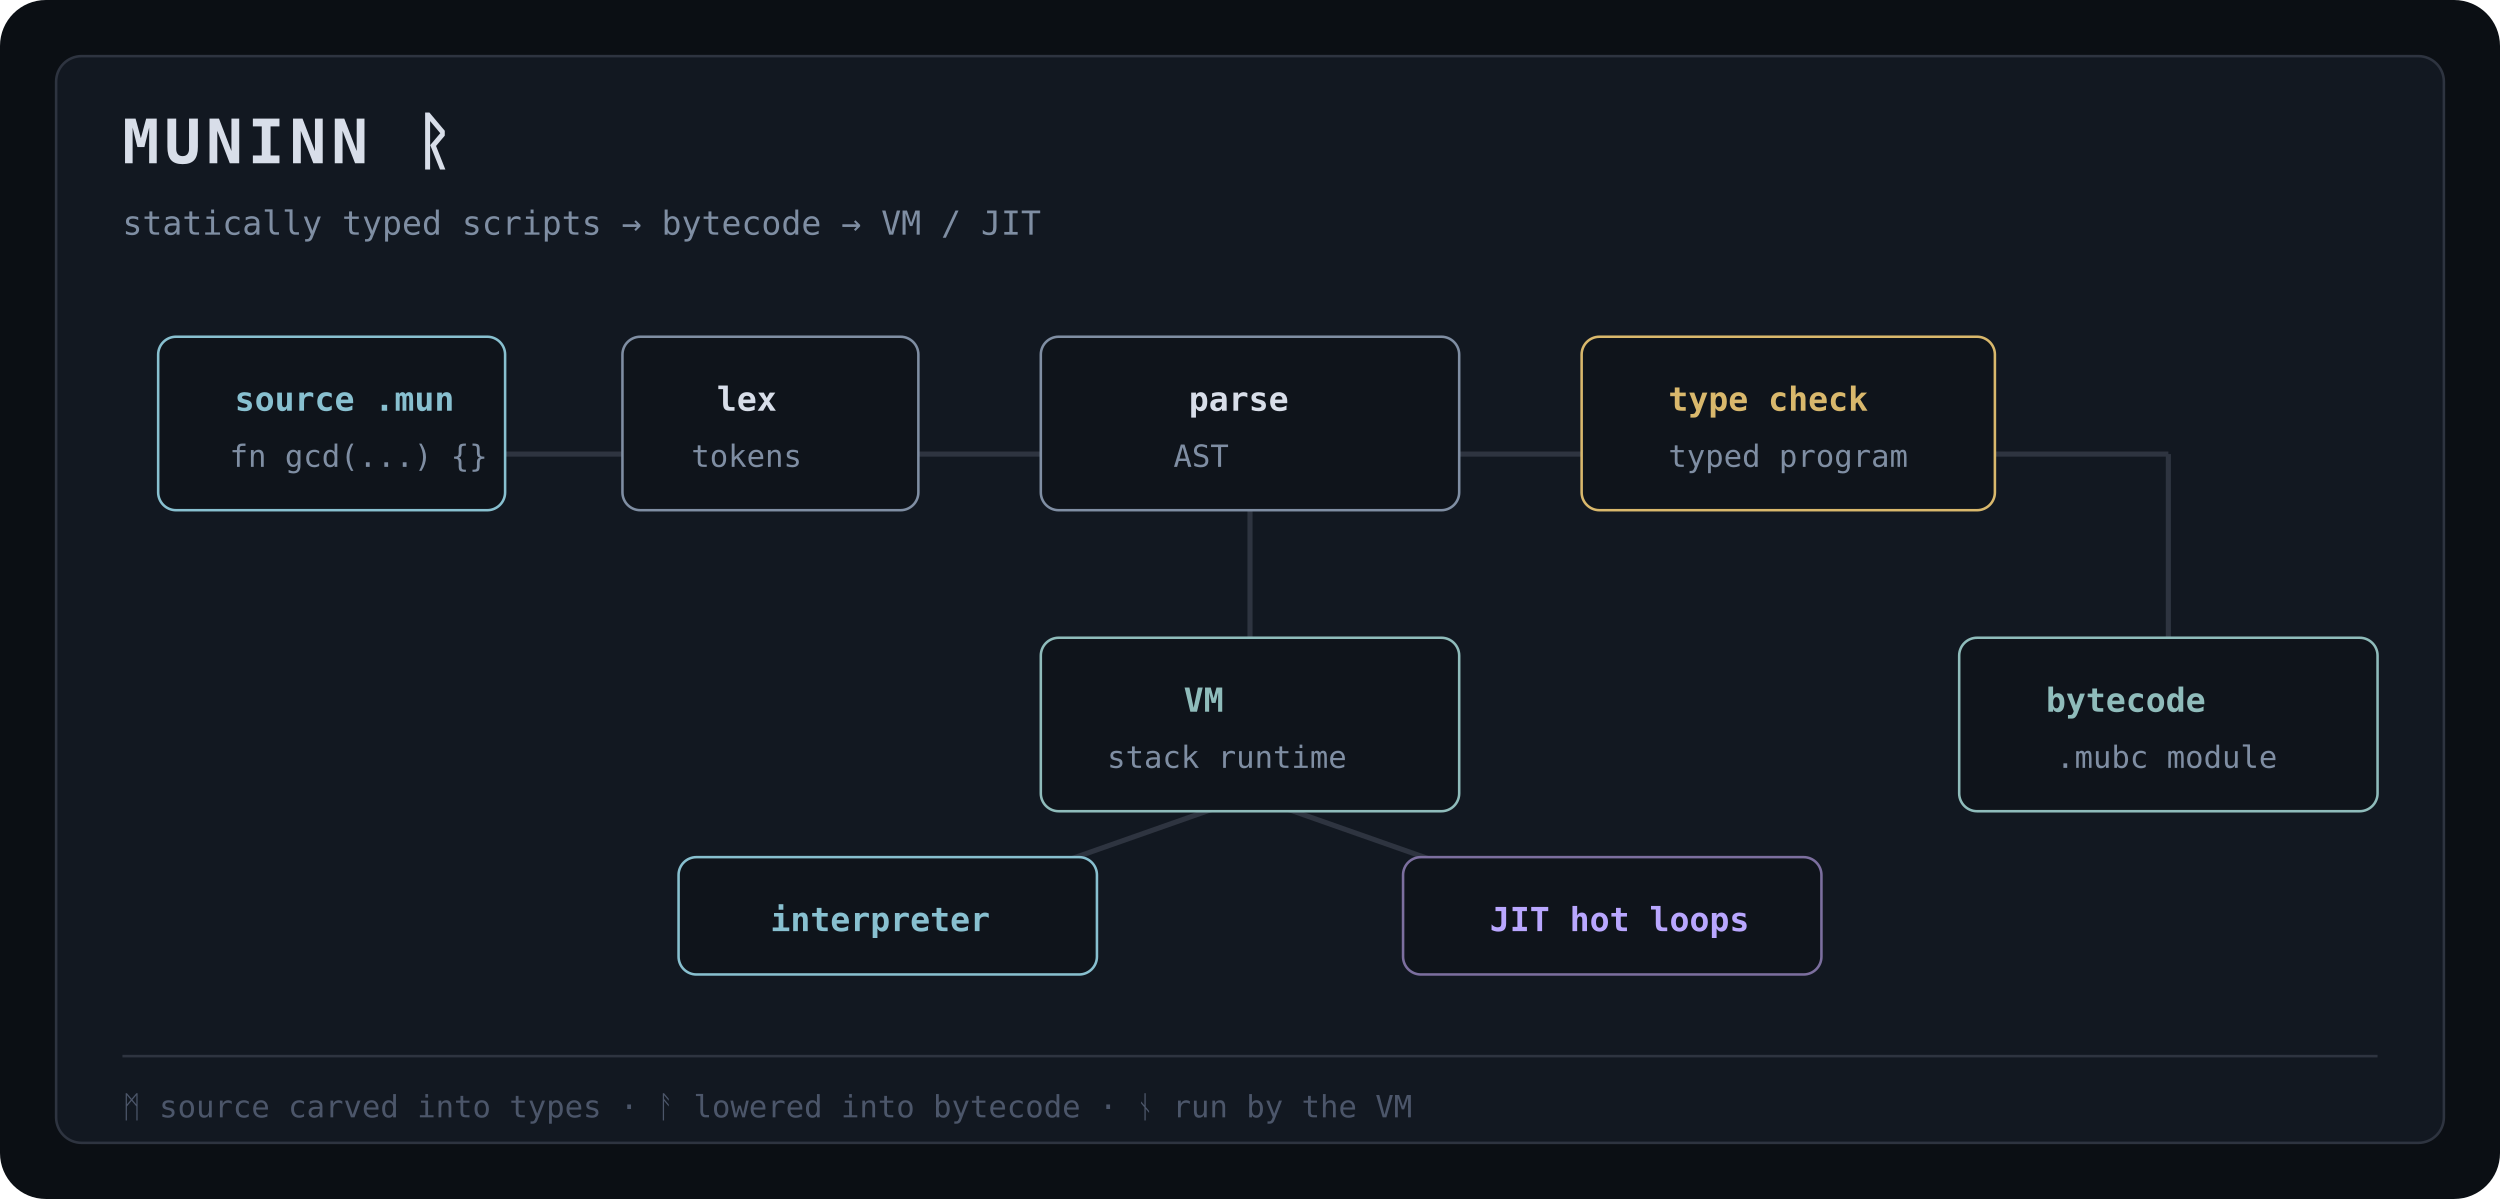
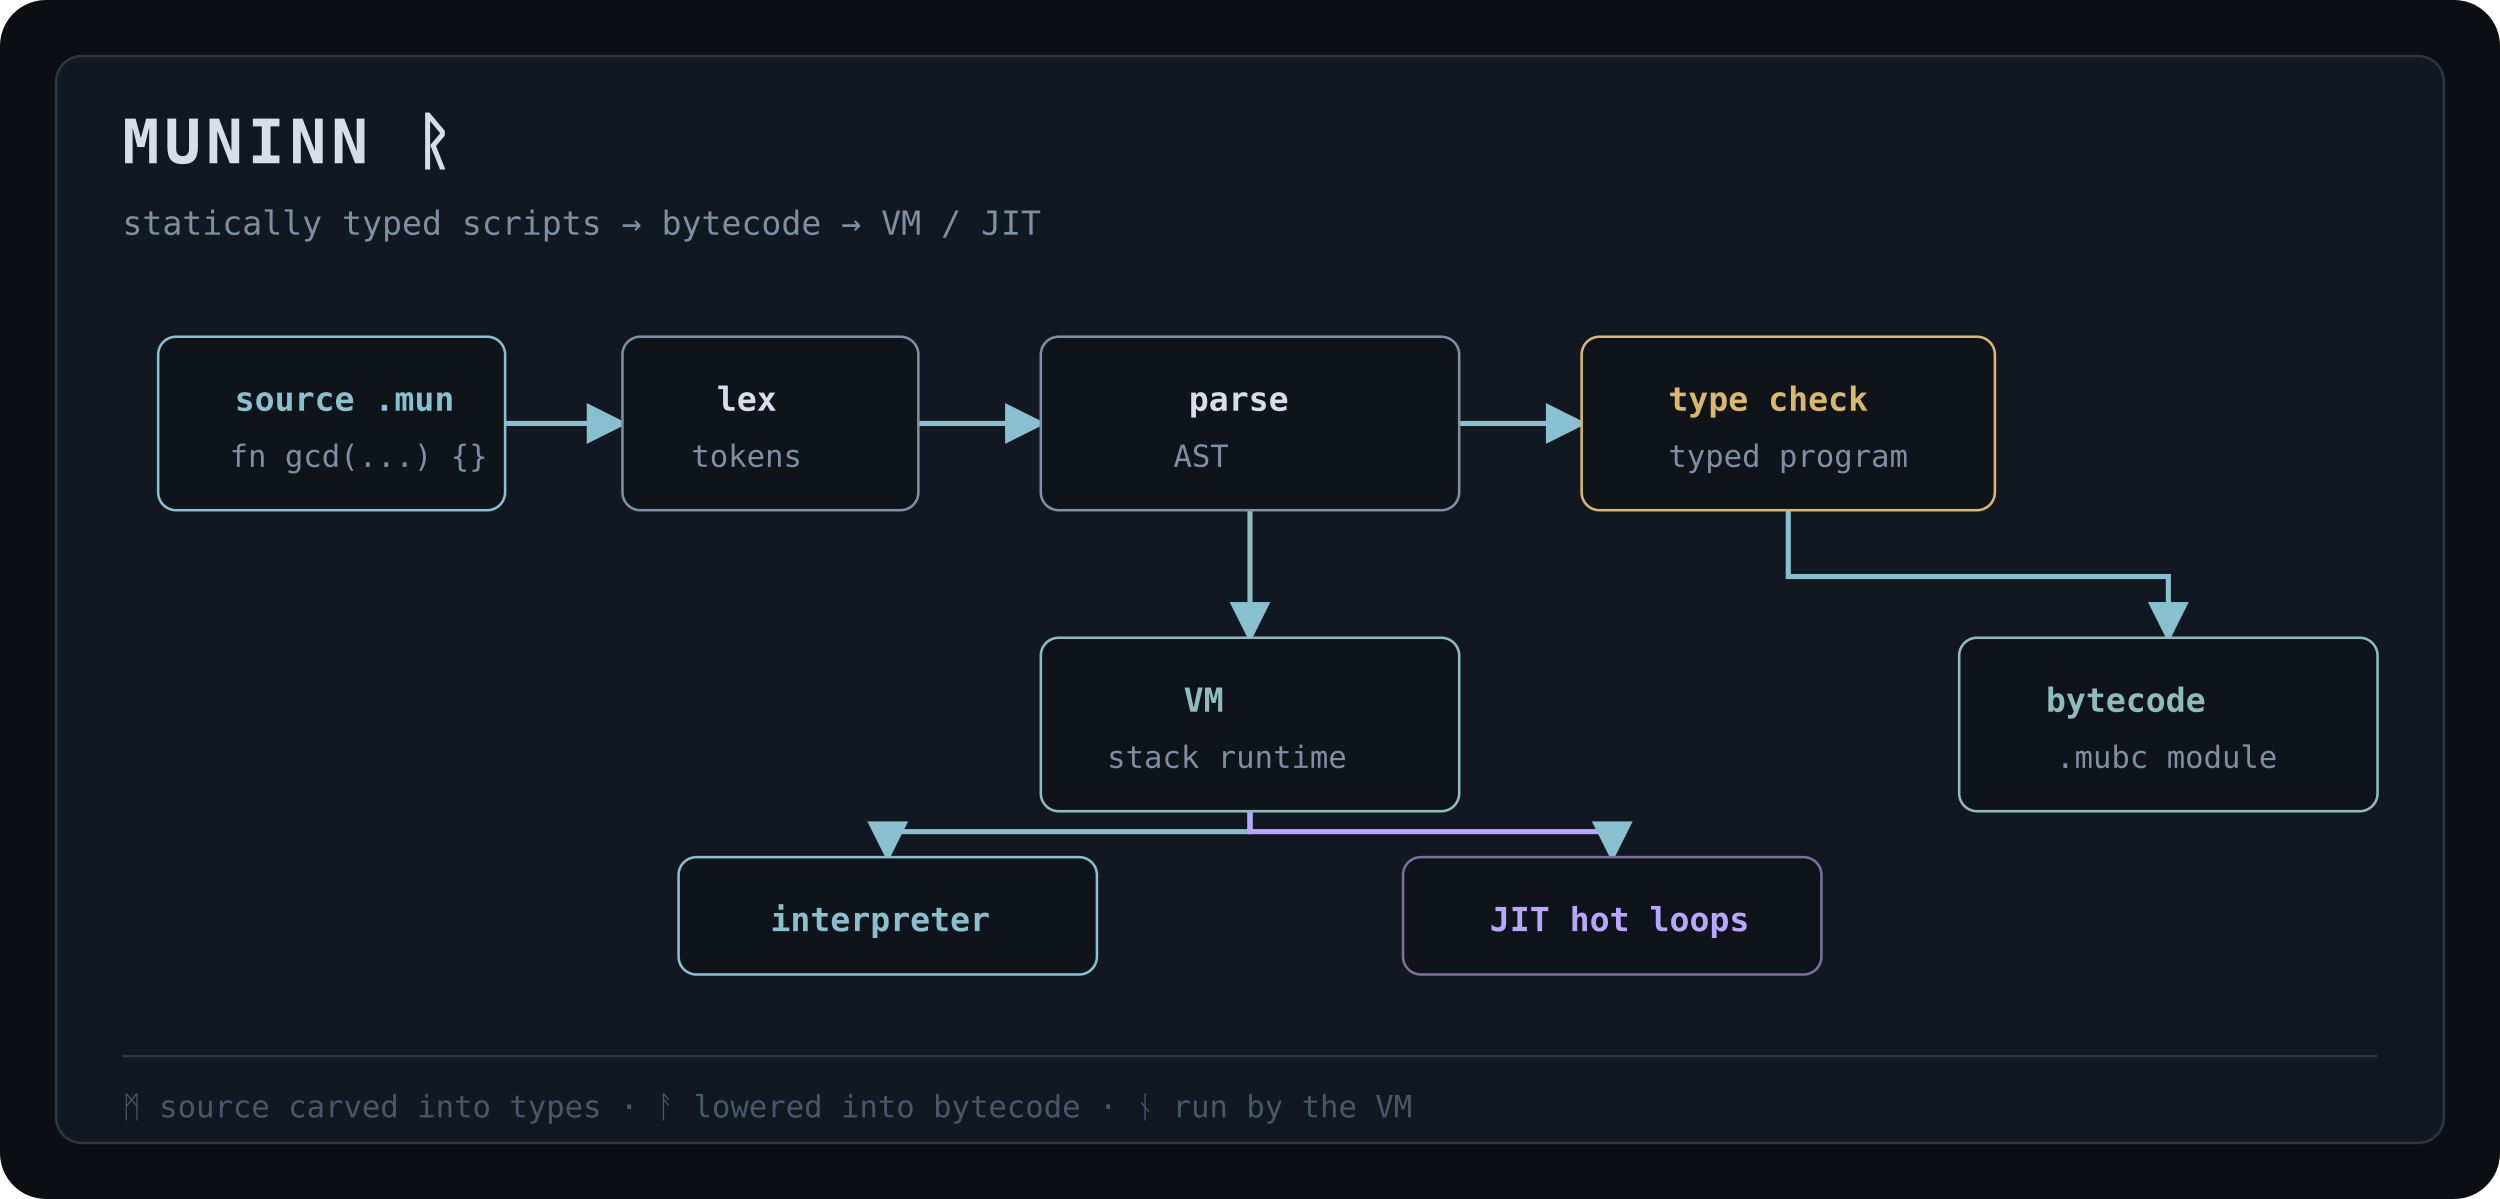
- <svg xmlns="http://www.w3.org/2000/svg" width="980" height="470" viewBox="0 0 980 470">
+ <svg xmlns="http://www.w3.org/2000/svg" width="980" height="470" viewBox="0 0 980 470" role="img" aria-labelledby="title desc">
+   <defs>
+     <marker id="arrow" markerWidth="8" markerHeight="8" refX="7" refY="4" orient="auto">
+       <path d="M0,0 L8,4 L0,8 Z" fill="#88c0d0" />
+     </marker>
+   </defs>
  <rect width="980" height="470" rx="18" fill="#0b0f14" />
  <rect x="22" y="22" width="936" height="426" rx="10" fill="#121821" stroke="#2e3440" />
  <text x="48" y="64" fill="#d8dee9" font-family="ui-monospace, SFMono-Regular, Menlo, monospace" font-size="24" font-weight="700" letter-spacing="0.08em">MUNINN ᚱ</text>
  <text x="48" y="92" fill="#7f8ea3" font-family="ui-monospace, SFMono-Regular, Menlo, monospace" font-size="13">statically typed scripts → bytecode → VM / JIT</text>
-   <line x1="130" y1="178" x2="850" y2="178" stroke="#2e3440" stroke-width="2" />
-   <line x1="850" y1="178" x2="850" y2="250" stroke="#2e3440" stroke-width="2" />
-   <line x1="490" y1="178" x2="490" y2="250" stroke="#2e3440" stroke-width="2" />
-   <line x1="490" y1="312" x2="382" y2="350" stroke="#2e3440" stroke-width="2" />
-   <line x1="490" y1="312" x2="598" y2="350" stroke="#2e3440" stroke-width="2" />
+   <path d="M198 166 H244" fill="none" stroke="#88c0d0" stroke-width="2" marker-end="url(#arrow)" />
+   <path d="M360 166 H408" fill="none" stroke="#88c0d0" stroke-width="2" marker-end="url(#arrow)" />
+   <path d="M572 166 H620" fill="none" stroke="#88c0d0" stroke-width="2" marker-end="url(#arrow)" />
+   <path d="M701 200 V226 H850 V250" fill="none" stroke="#88c0d0" stroke-width="2" marker-end="url(#arrow)" />
+   <path d="M490 200 V250" fill="none" stroke="#8fbcbb" stroke-width="2" marker-end="url(#arrow)" />
+   <path d="M490 318 V326 H348 V336" fill="none" stroke="#88c0d0" stroke-width="2" marker-end="url(#arrow)" />
+   <path d="M490 318 V326 H632 V336" fill="none" stroke="#b9a7ff" stroke-width="2" marker-end="url(#arrow)" />
  <g font-family="ui-monospace, SFMono-Regular, Menlo, monospace">
    <rect x="62" y="132" width="136" height="68" rx="7" fill="#0f141b" stroke="#88c0d0" />
    <text x="92" y="161" fill="#88c0d0" font-size="13" font-weight="700">source .mun</text>
    <text x="90" y="183" fill="#7f8ea3" font-size="12">fn gcd(...) {}</text>
    <rect x="244" y="132" width="116" height="68" rx="7" fill="#0f141b" stroke="#7f8ea3" />
    <text x="281" y="161" fill="#d8dee9" font-size="13" font-weight="700">lex</text>
    <text x="271" y="183" fill="#7f8ea3" font-size="12">tokens</text>
    <rect x="408" y="132" width="164" height="68" rx="7" fill="#0f141b" stroke="#7f8ea3" />
    <text x="466" y="161" fill="#d8dee9" font-size="13" font-weight="700">parse</text>
    <text x="460" y="183" fill="#7f8ea3" font-size="12">AST</text>
    <rect x="620" y="132" width="162" height="68" rx="7" fill="#0f141b" stroke="#d9b86c" />
    <text x="654" y="161" fill="#d9b86c" font-size="13" font-weight="700">type check</text>
    <text x="654" y="183" fill="#7f8ea3" font-size="12">typed program</text>
    <rect x="768" y="250" width="164" height="68" rx="7" fill="#0f141b" stroke="#8fbcbb" />
    <text x="802" y="279" fill="#8fbcbb" font-size="13" font-weight="700">bytecode</text>
    <text x="806" y="301" fill="#7f8ea3" font-size="12">.mubc module</text>
    <rect x="408" y="250" width="164" height="68" rx="7" fill="#0f141b" stroke="#8fbcbb" />
    <text x="464" y="279" fill="#8fbcbb" font-size="13" font-weight="700">VM</text>
    <text x="434" y="301" fill="#7f8ea3" font-size="12">stack runtime</text>
    <rect x="266" y="336" width="164" height="46" rx="7" fill="#0f141b" stroke="#88c0d0" />
    <text x="302" y="365" fill="#88c0d0" font-size="13" font-weight="700">interpreter</text>
    <rect x="550" y="336" width="164" height="46" rx="7" fill="#0f141b" stroke="#7c6f9f" />
    <text x="584" y="365" fill="#b9a7ff" font-size="13" font-weight="700">JIT hot loops</text>
  </g>
  <line x1="48" y1="414" x2="932" y2="414" stroke="#2e3440" stroke-width="1" />
  <text x="48" y="438" fill="#4c566a" font-family="ui-monospace, SFMono-Regular, Menlo, monospace" font-size="12">ᛗ source carved into types · ᚨ lowered into bytecode · ᚾ run by the VM</text>
</svg>
